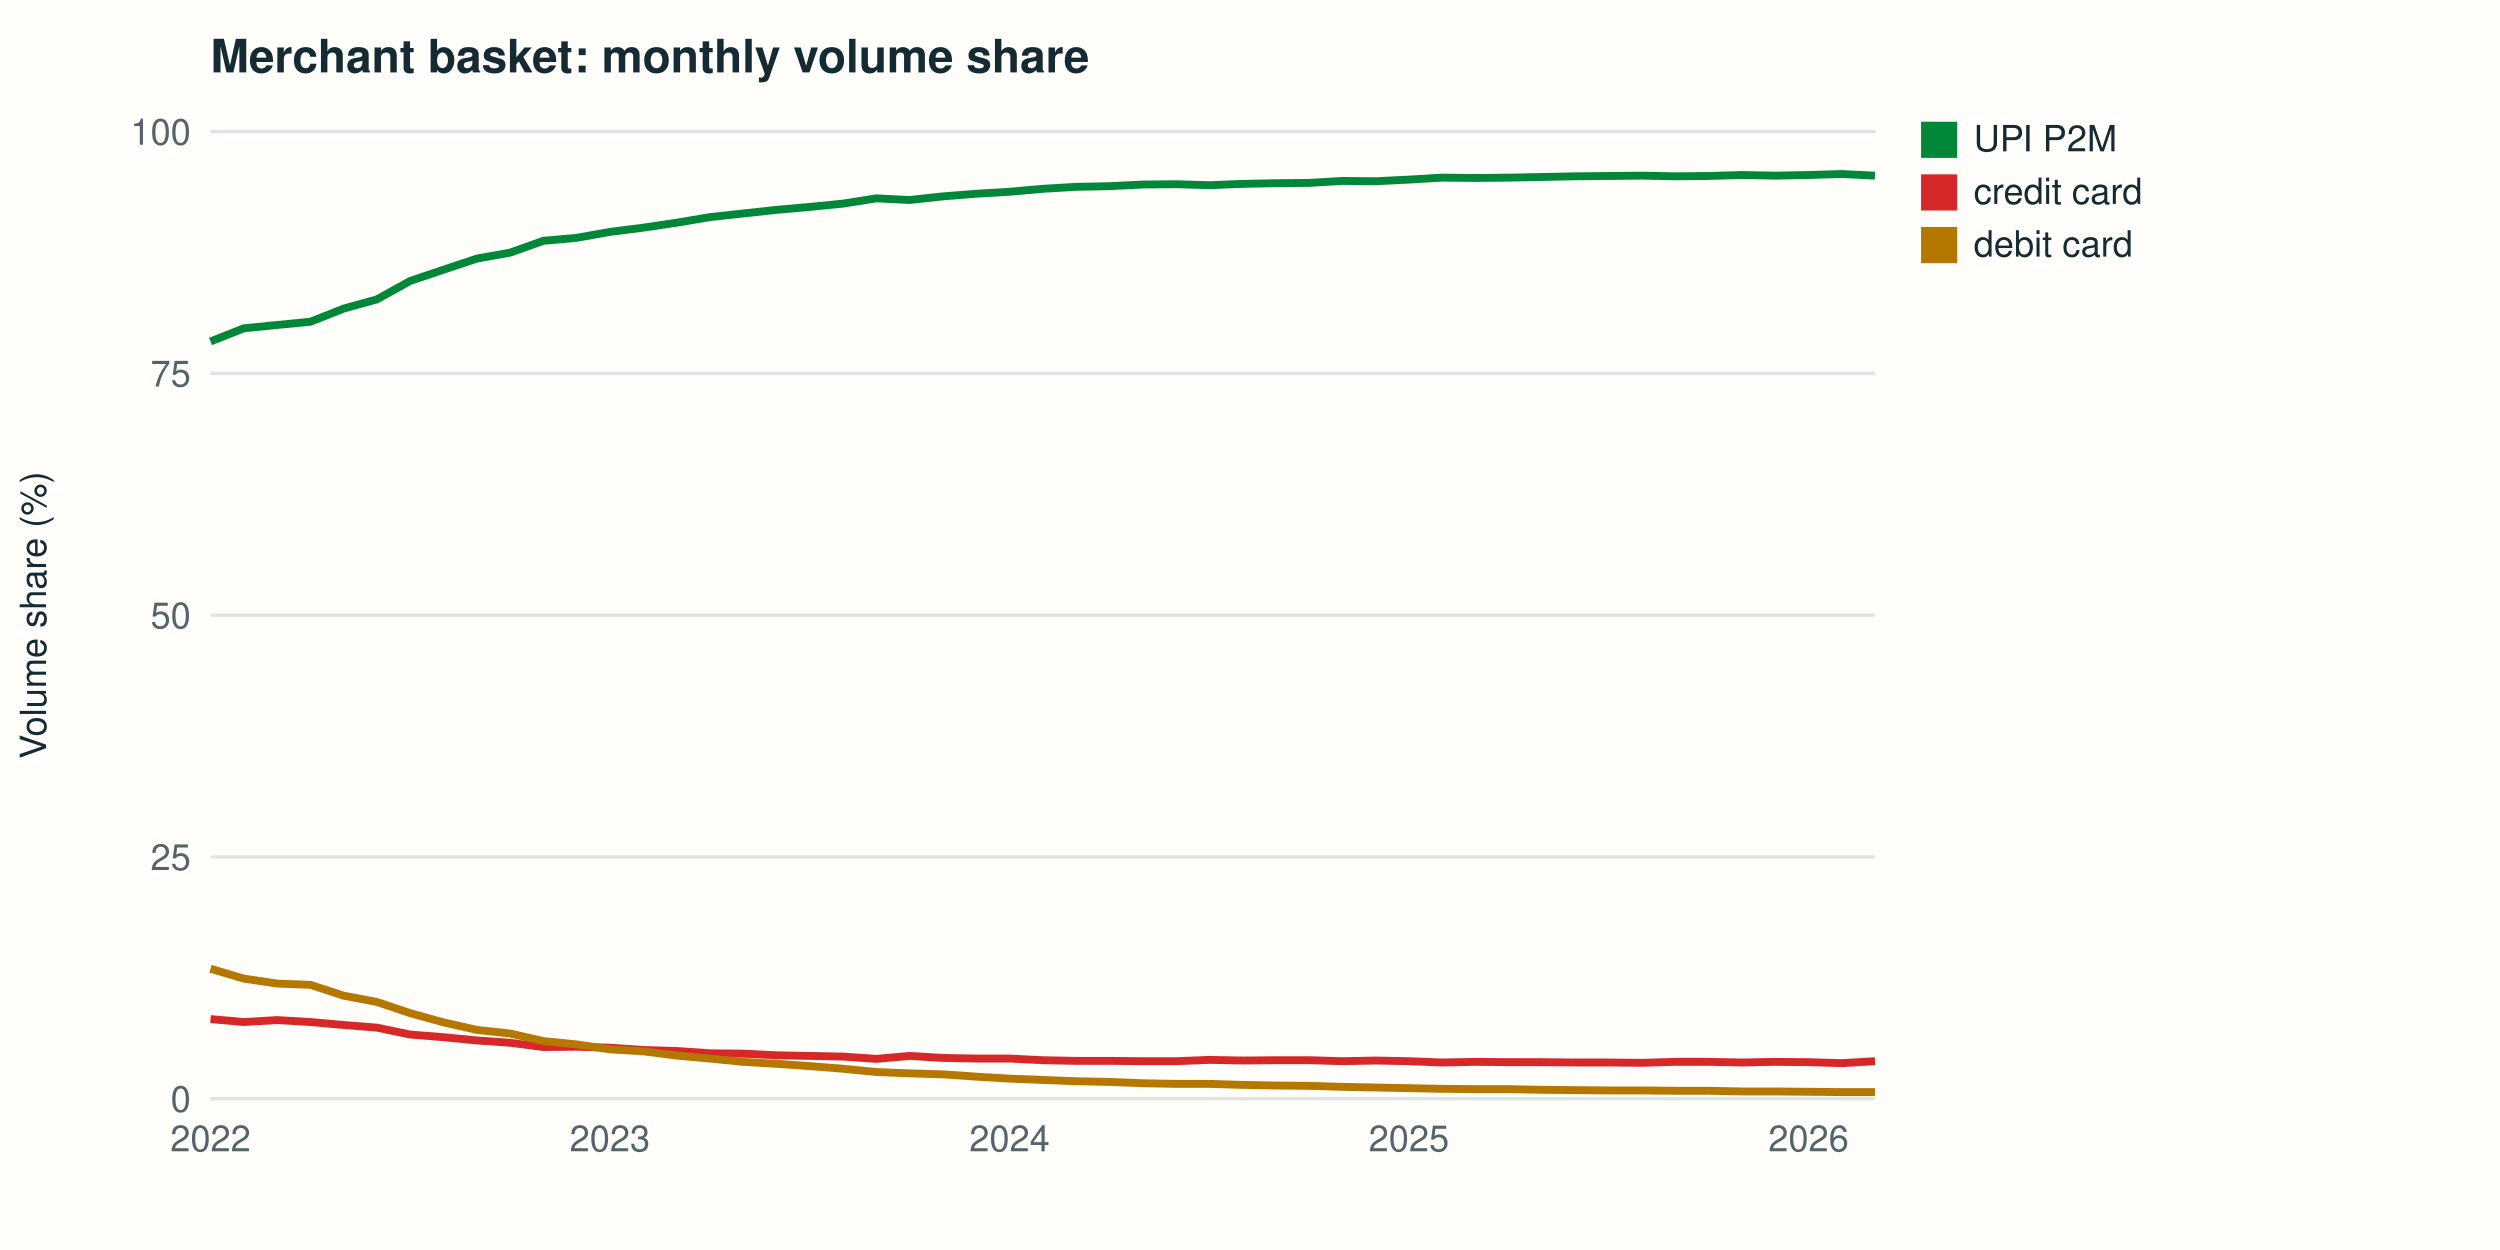
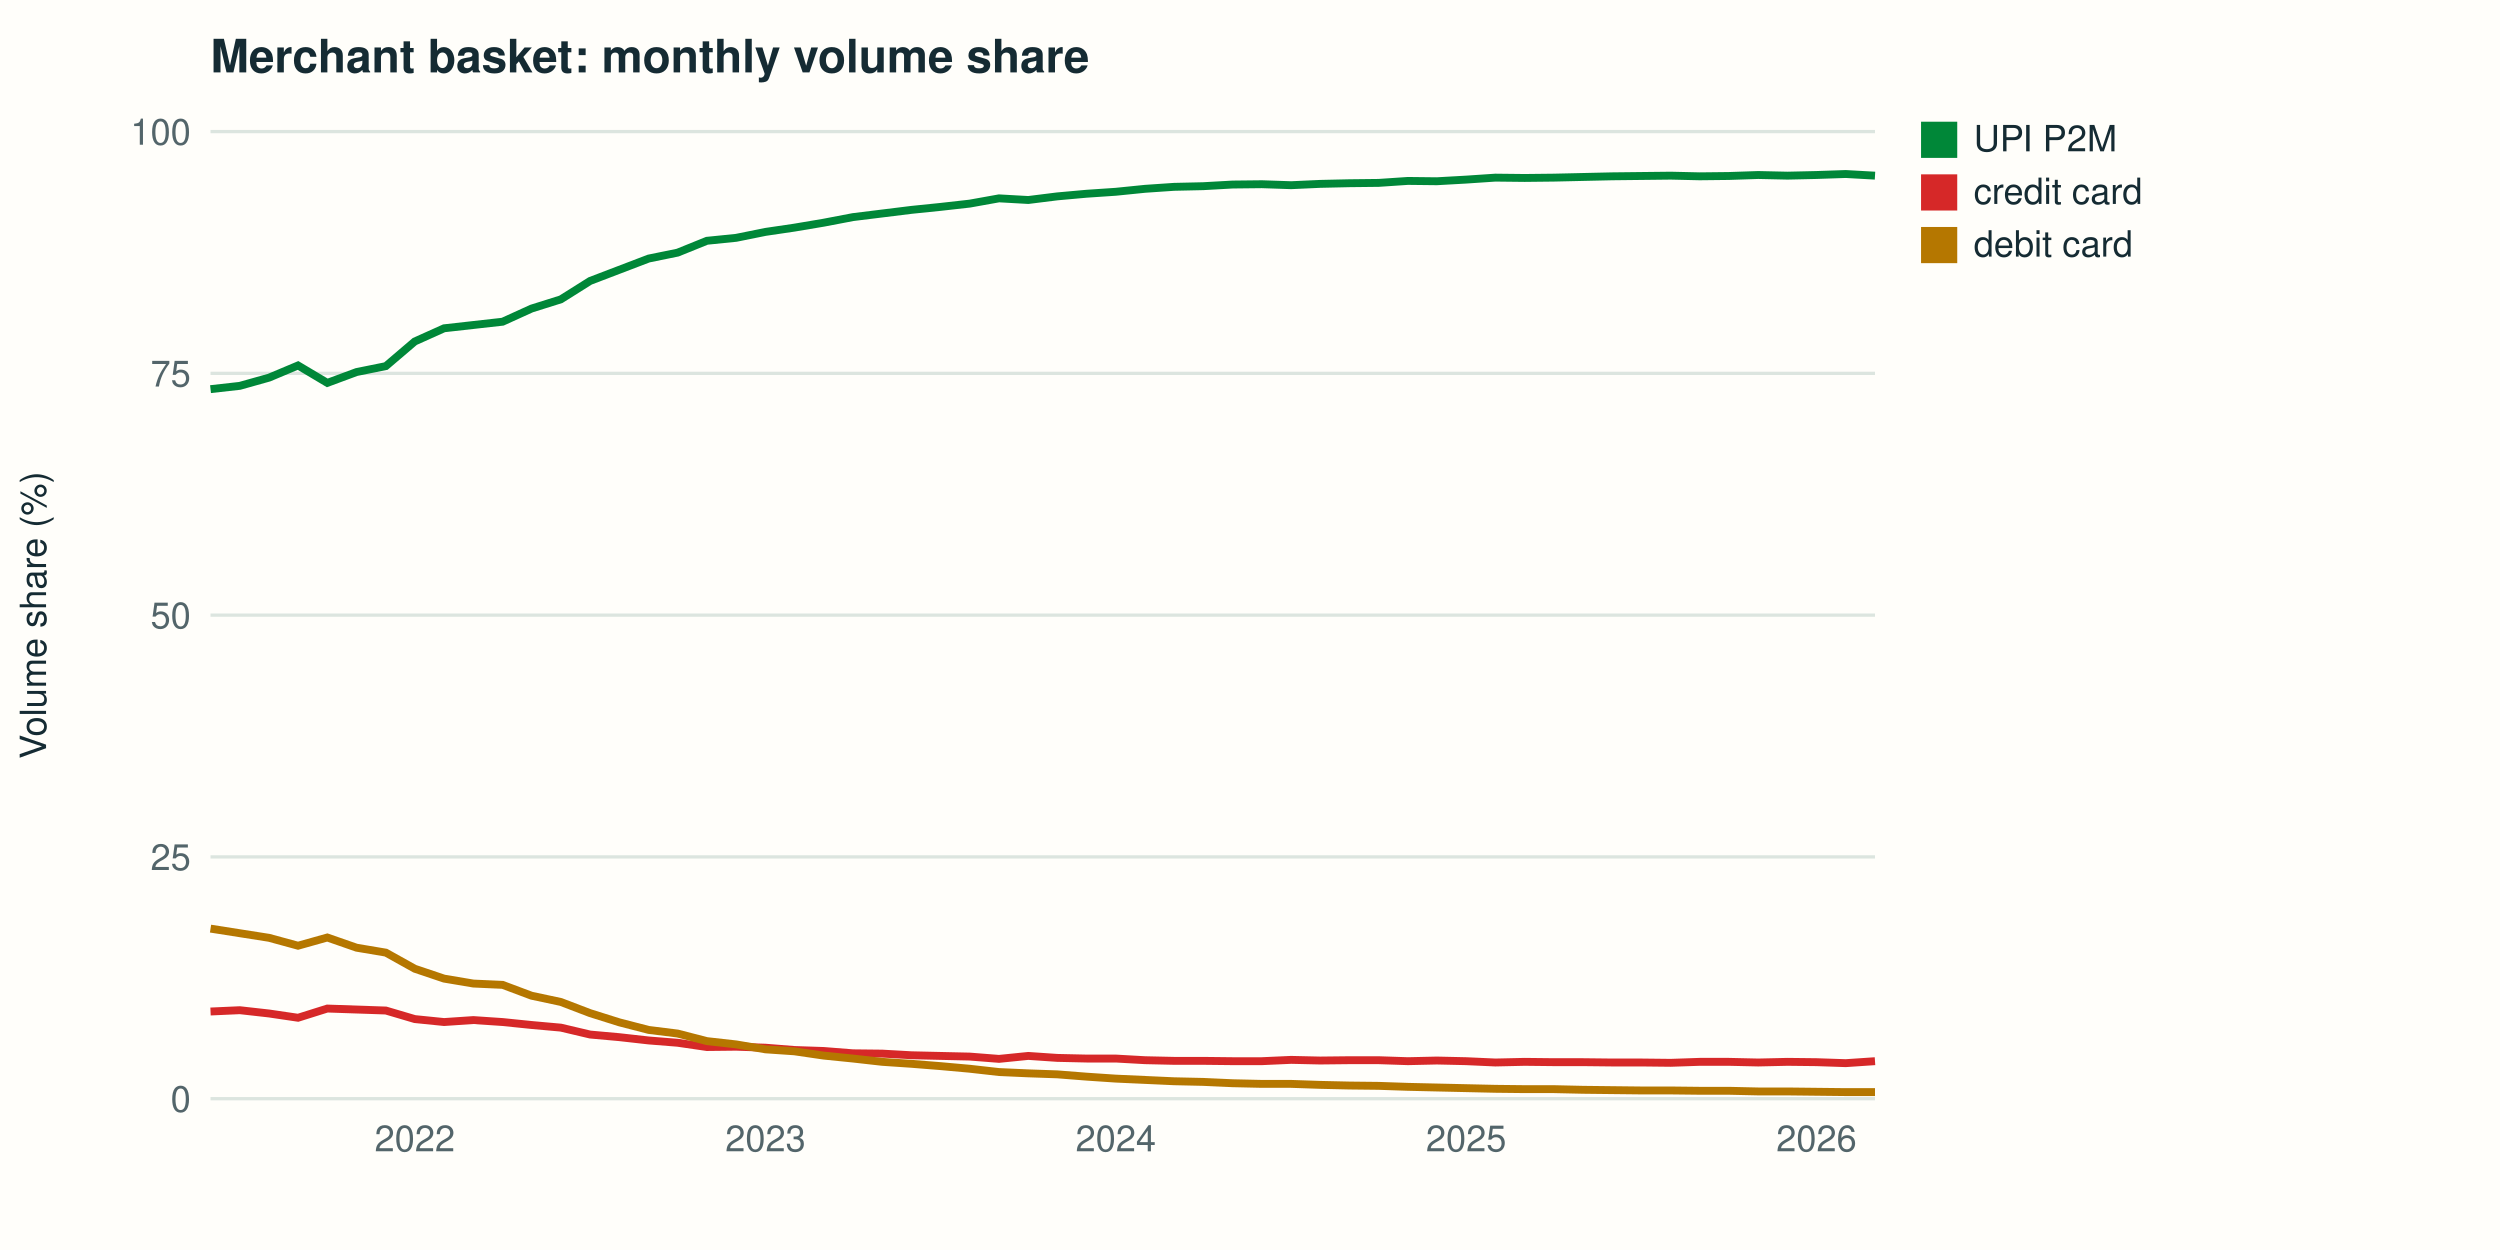
<svg xmlns="http://www.w3.org/2000/svg" viewBox="0 0 760 380" font-family="Helvetica, Arial, sans-serif" font-size="11">
  <rect width="760" height="380" fill="#fffefa" />
  <text x="64" y="22" font-size="14" font-weight="700" fill="#152b33">Merchant basket: monthly volume share</text>
  <line x1="64" x2="570" y1="334.0" y2="334.0" stroke="#dce5df" />
  <text x="58" y="338.0" text-anchor="end" fill="#53656a">0</text>
  <line x1="64" x2="570" y1="260.5" y2="260.5" stroke="#dce5df" />
  <text x="58" y="264.5" text-anchor="end" fill="#53656a">25</text>
  <line x1="64" x2="570" y1="187.0" y2="187.0" stroke="#dce5df" />
  <text x="58" y="191.0" text-anchor="end" fill="#53656a">50</text>
  <line x1="64" x2="570" y1="113.5" y2="113.5" stroke="#dce5df" />
  <text x="58" y="117.5" text-anchor="end" fill="#53656a">75</text>
  <line x1="64" x2="570" y1="40.0" y2="40.0" stroke="#dce5df" />
  <text x="58" y="44.0" text-anchor="end" fill="#53656a">100</text>
-   <text x="64.0" y="350" text-anchor="middle" fill="#53656a">2022</text>
-   <text x="185.4" y="350" text-anchor="middle" fill="#53656a">2023</text>
-   <text x="306.9" y="350" text-anchor="middle" fill="#53656a">2024</text>
-   <text x="428.3" y="350" text-anchor="middle" fill="#53656a">2025</text>
-   <text x="549.8" y="350" text-anchor="middle" fill="#53656a">2026</text>
+   <text x="126.1" y="350" text-anchor="middle" fill="#53656a">2022</text>
+   <text x="232.7" y="350" text-anchor="middle" fill="#53656a">2023</text>
+   <text x="339.2" y="350" text-anchor="middle" fill="#53656a">2024</text>
+   <text x="445.7" y="350" text-anchor="middle" fill="#53656a">2025</text>
+   <text x="552.2" y="350" text-anchor="middle" fill="#53656a">2026</text>
  <text x="14" y="187" fill="#152b33" transform="rotate(-90 14 187)" text-anchor="middle">Volume share (%)</text>
-   <path d="M64.0,103.8 L74.1,99.8 L84.2,98.8 L94.4,97.8 L104.5,93.8 L114.6,91.0 L124.7,85.4 L134.8,82.0 L145.0,78.6 L155.1,76.8 L165.2,73.2 L175.3,72.3 L185.4,70.5 L195.6,69.2 L205.7,67.7 L215.8,66.0 L225.9,64.9 L236.0,63.8 L246.2,62.9 L256.3,61.9 L266.4,60.3 L276.5,60.8 L286.6,59.7 L296.8,58.9 L306.9,58.3 L317.0,57.4 L327.1,56.8 L337.2,56.6 L347.4,56.1 L357.5,56.0 L367.6,56.3 L377.7,55.9 L387.8,55.7 L398.0,55.6 L408.1,55.0 L418.2,55.1 L428.3,54.6 L438.4,54.0 L448.6,54.1 L458.7,54.0 L468.8,53.8 L478.9,53.6 L489.0,53.5 L499.2,53.4 L509.3,53.6 L519.4,53.5 L529.5,53.2 L539.6,53.4 L549.8,53.2 L559.9,52.9 L570.0,53.4" fill="none" stroke="#008738" stroke-width="2.4" />
+   <path d="M64.0,118.3 L72.9,117.3 L81.8,114.8 L90.6,111.1 L99.5,116.4 L108.4,113.1 L117.3,111.3 L126.1,103.8 L135.0,99.8 L143.9,98.8 L152.8,97.8 L161.6,93.8 L170.5,91.0 L179.4,85.4 L188.3,82.0 L197.2,78.6 L206.0,76.8 L214.9,73.2 L223.8,72.3 L232.7,70.5 L241.5,69.2 L250.4,67.7 L259.3,66.0 L268.2,64.9 L277.1,63.8 L285.9,62.9 L294.8,61.9 L303.7,60.3 L312.6,60.8 L321.4,59.7 L330.3,58.9 L339.2,58.3 L348.1,57.4 L356.9,56.8 L365.8,56.6 L374.7,56.1 L383.6,56.0 L392.5,56.3 L401.3,55.9 L410.2,55.7 L419.1,55.6 L428.0,55.0 L436.8,55.1 L445.7,54.6 L454.6,54.0 L463.5,54.1 L472.4,54.0 L481.2,53.8 L490.1,53.6 L499.0,53.5 L507.9,53.4 L516.7,53.6 L525.6,53.5 L534.5,53.2 L543.4,53.4 L552.2,53.2 L561.1,52.9 L570.0,53.4" fill="none" stroke="#008738" stroke-width="2.4" />
  <rect x="584" y="37" width="11" height="11" fill="#008738" />
  <text x="600" y="46" fill="#152b33">UPI P2M</text>
-   <path d="M64.0,309.8 L74.1,310.7 L84.2,310.1 L94.4,310.7 L104.5,311.6 L114.6,312.4 L124.7,314.5 L134.8,315.3 L145.0,316.3 L155.1,317.0 L165.2,318.3 L175.3,318.2 L185.4,318.5 L195.6,319.2 L205.7,319.5 L215.8,320.2 L225.9,320.3 L236.0,320.8 L246.2,321.0 L256.3,321.2 L266.4,321.9 L276.5,321.0 L286.6,321.6 L296.8,321.8 L306.9,321.8 L317.0,322.3 L327.1,322.5 L337.2,322.5 L347.4,322.6 L357.5,322.6 L367.6,322.2 L377.7,322.4 L387.8,322.3 L398.0,322.3 L408.1,322.6 L418.2,322.4 L428.3,322.6 L438.4,323.0 L448.6,322.8 L458.7,322.9 L468.8,322.9 L478.9,323.0 L489.0,323.0 L499.2,323.1 L509.3,322.8 L519.4,322.8 L529.5,323.0 L539.6,322.8 L549.8,322.9 L559.9,323.2 L570.0,322.6" fill="none" stroke="#d62828" stroke-width="2.4" />
+   <path d="M64.0,307.5 L72.9,307.1 L81.8,308.1 L90.6,309.4 L99.5,306.6 L108.4,306.9 L117.3,307.2 L126.1,309.8 L135.0,310.7 L143.9,310.1 L152.8,310.7 L161.6,311.6 L170.5,312.4 L179.4,314.5 L188.3,315.3 L197.2,316.3 L206.0,317.0 L214.9,318.3 L223.8,318.2 L232.7,318.5 L241.5,319.2 L250.4,319.5 L259.3,320.2 L268.2,320.3 L277.1,320.8 L285.9,321.0 L294.8,321.2 L303.7,321.9 L312.6,321.0 L321.4,321.6 L330.3,321.8 L339.2,321.8 L348.1,322.3 L356.9,322.5 L365.8,322.5 L374.7,322.6 L383.6,322.6 L392.5,322.2 L401.3,322.4 L410.2,322.3 L419.1,322.3 L428.0,322.6 L436.8,322.4 L445.7,322.6 L454.6,323.0 L463.5,322.8 L472.4,322.9 L481.2,322.9 L490.1,323.0 L499.0,323.0 L507.9,323.1 L516.7,322.8 L525.6,322.8 L534.5,323.0 L543.4,322.8 L552.2,322.9 L561.1,323.2 L570.0,322.6" fill="none" stroke="#d62828" stroke-width="2.4" />
  <rect x="584" y="53" width="11" height="11" fill="#d62828" />
  <text x="600" y="62" fill="#152b33">credit card</text>
-   <path d="M64.0,294.5 L74.1,297.5 L84.2,299.0 L94.4,299.4 L104.5,302.7 L114.6,304.6 L124.7,308.0 L134.8,310.8 L145.0,313.1 L155.1,314.2 L165.2,316.5 L175.3,317.5 L185.4,319.0 L195.6,319.6 L205.7,320.9 L215.8,321.8 L225.9,322.8 L236.0,323.4 L246.2,324.1 L256.3,324.9 L266.4,325.9 L276.5,326.3 L286.6,326.6 L296.8,327.3 L306.9,327.9 L317.0,328.3 L327.1,328.7 L337.2,328.9 L347.4,329.3 L357.5,329.5 L367.6,329.5 L377.7,329.8 L387.8,330.0 L398.0,330.1 L408.1,330.4 L418.2,330.6 L428.3,330.8 L438.4,331.0 L448.6,331.1 L458.7,331.1 L468.8,331.3 L478.9,331.4 L489.0,331.5 L499.2,331.5 L509.3,331.6 L519.4,331.6 L529.5,331.8 L539.6,331.8 L549.8,331.9 L559.9,332.0 L570.0,332.0" fill="none" stroke="#b57700" stroke-width="2.4" />
+   <path d="M64.0,282.3 L72.9,283.7 L81.8,285.1 L90.6,287.5 L99.5,285.0 L108.4,288.1 L117.3,289.6 L126.1,294.5 L135.0,297.5 L143.9,299.0 L152.8,299.4 L161.6,302.7 L170.5,304.6 L179.4,308.0 L188.3,310.8 L197.2,313.1 L206.0,314.2 L214.9,316.5 L223.8,317.5 L232.7,319.0 L241.5,319.6 L250.4,320.9 L259.3,321.8 L268.2,322.8 L277.1,323.4 L285.9,324.1 L294.8,324.9 L303.7,325.9 L312.6,326.3 L321.4,326.6 L330.3,327.3 L339.2,327.9 L348.1,328.3 L356.9,328.7 L365.8,328.9 L374.7,329.3 L383.6,329.5 L392.5,329.5 L401.3,329.8 L410.2,330.0 L419.1,330.1 L428.0,330.4 L436.8,330.6 L445.7,330.8 L454.6,331.0 L463.5,331.1 L472.4,331.1 L481.2,331.3 L490.1,331.4 L499.0,331.5 L507.9,331.5 L516.7,331.6 L525.6,331.6 L534.5,331.8 L543.4,331.8 L552.2,331.9 L561.1,332.0 L570.0,332.0" fill="none" stroke="#b57700" stroke-width="2.4" />
  <rect x="584" y="69" width="11" height="11" fill="#b57700" />
  <text x="600" y="78" fill="#152b33">debit card</text>
</svg>
